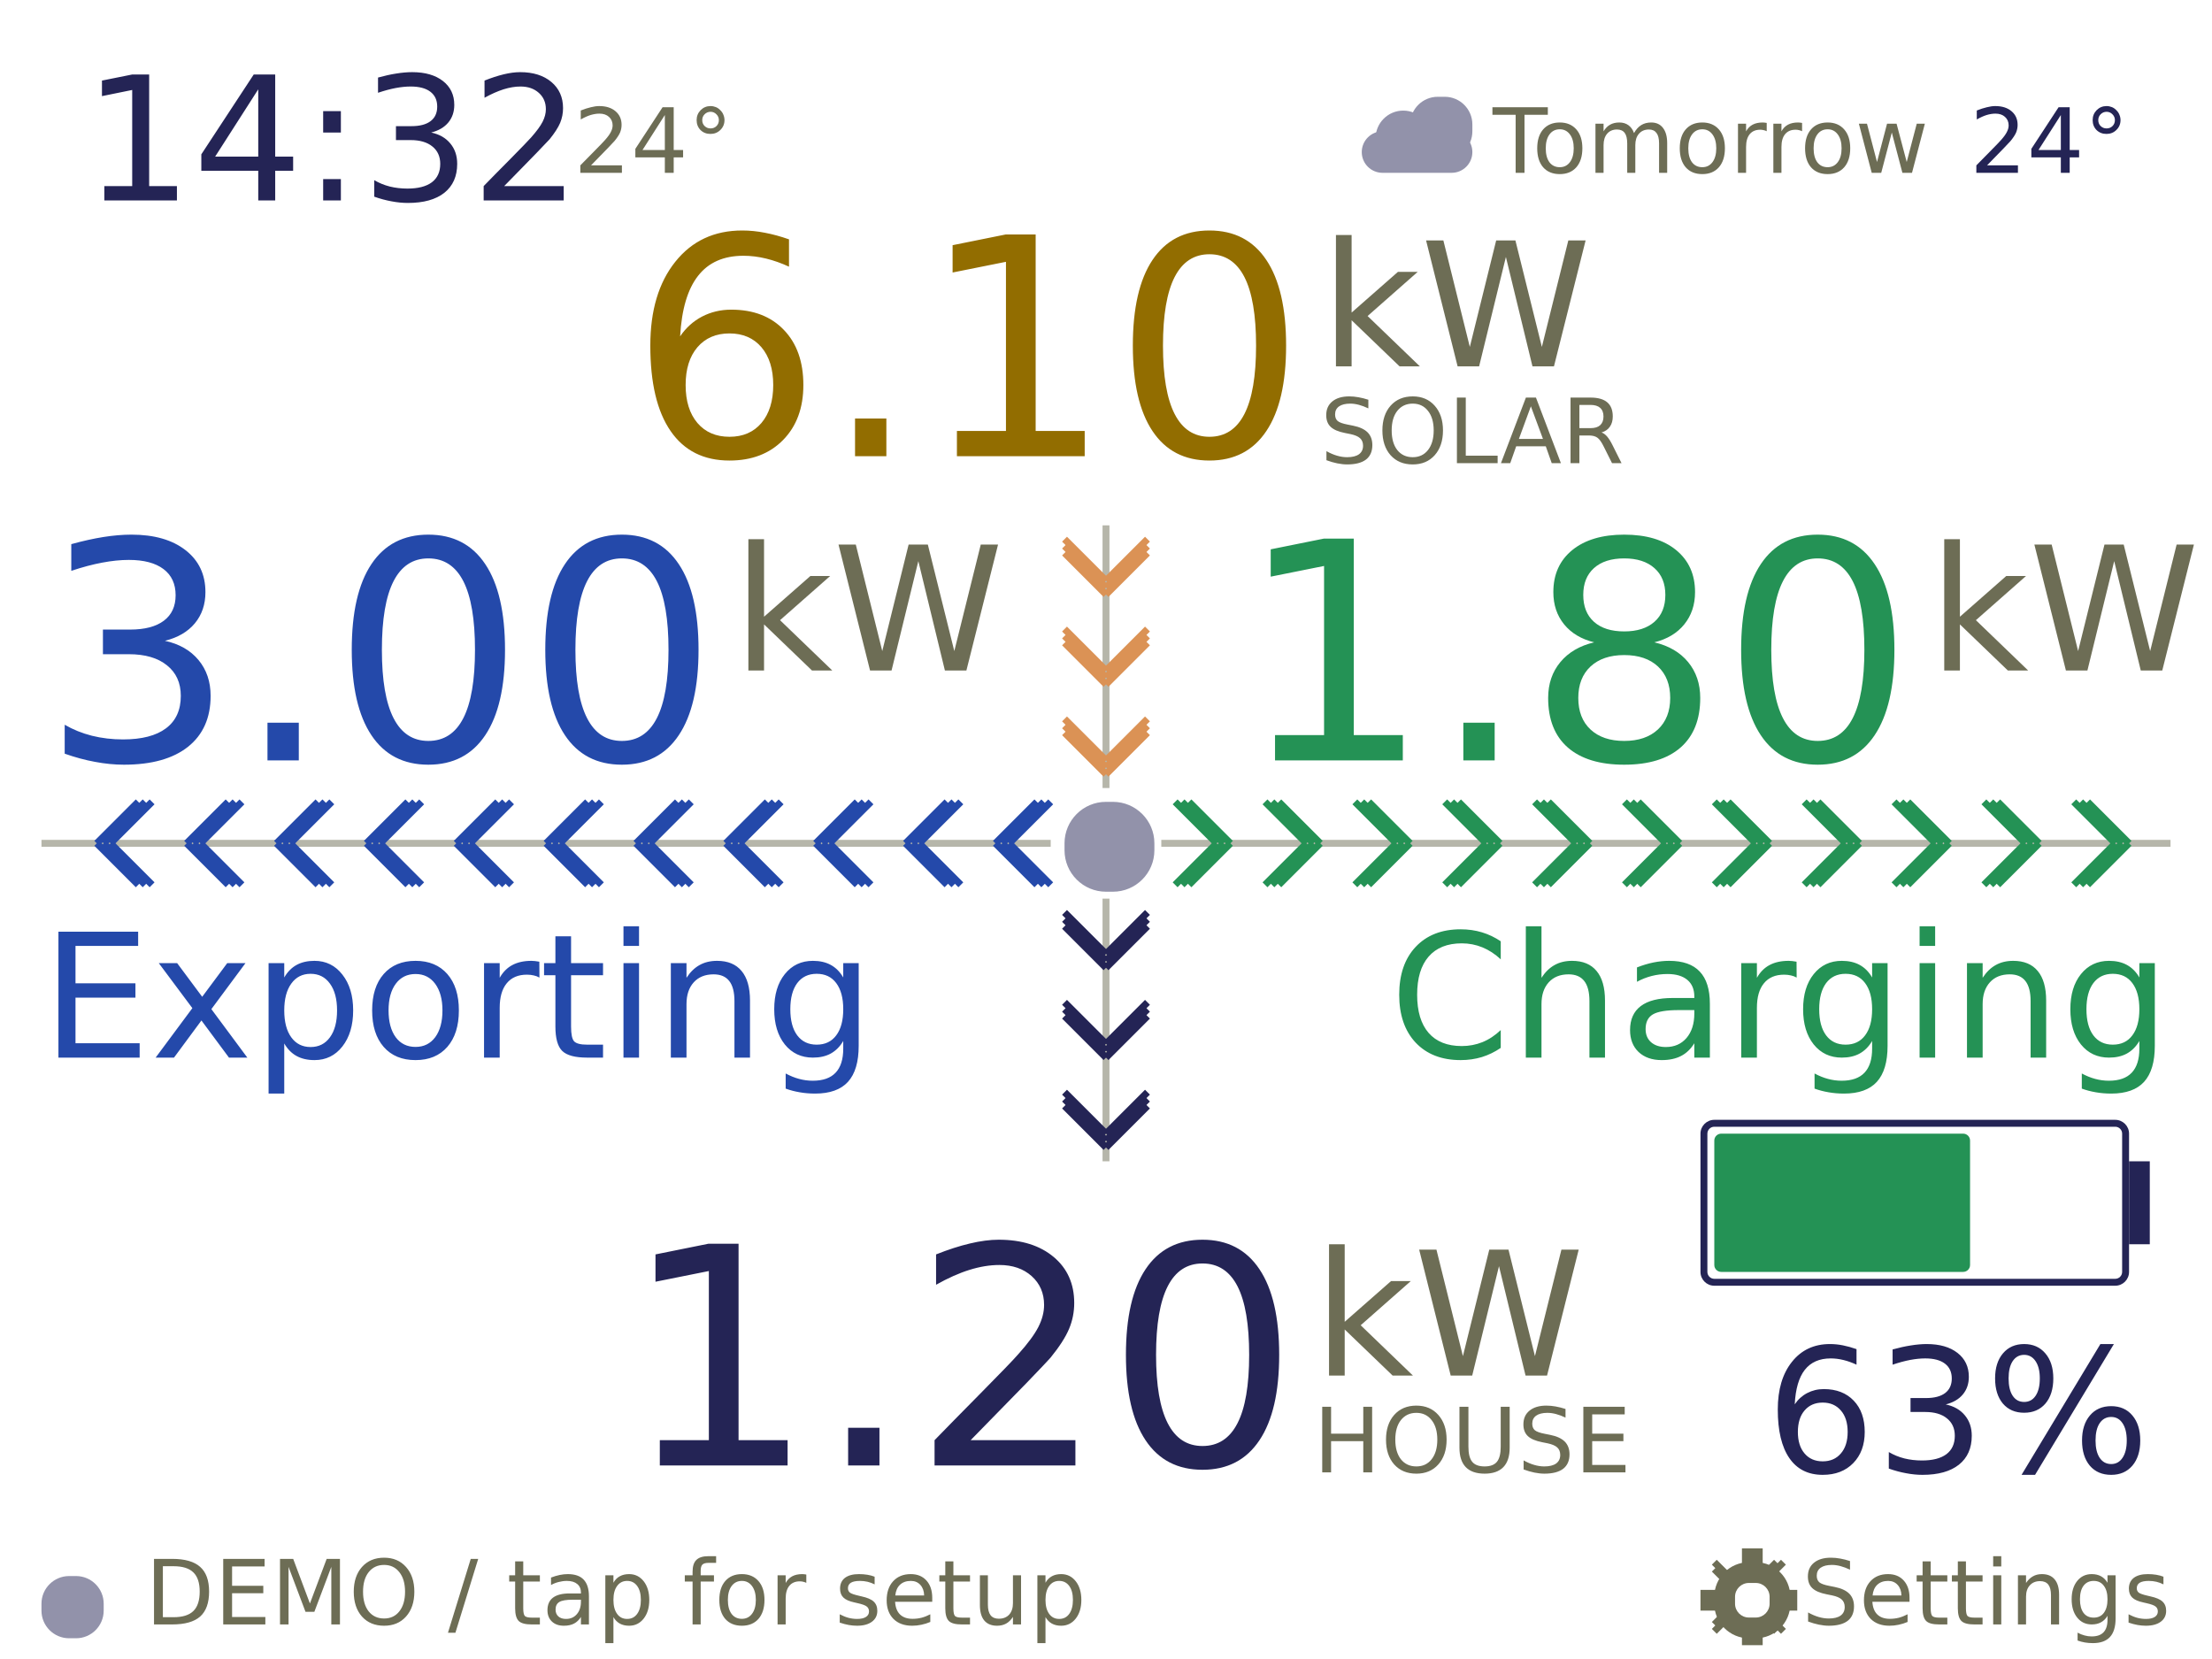
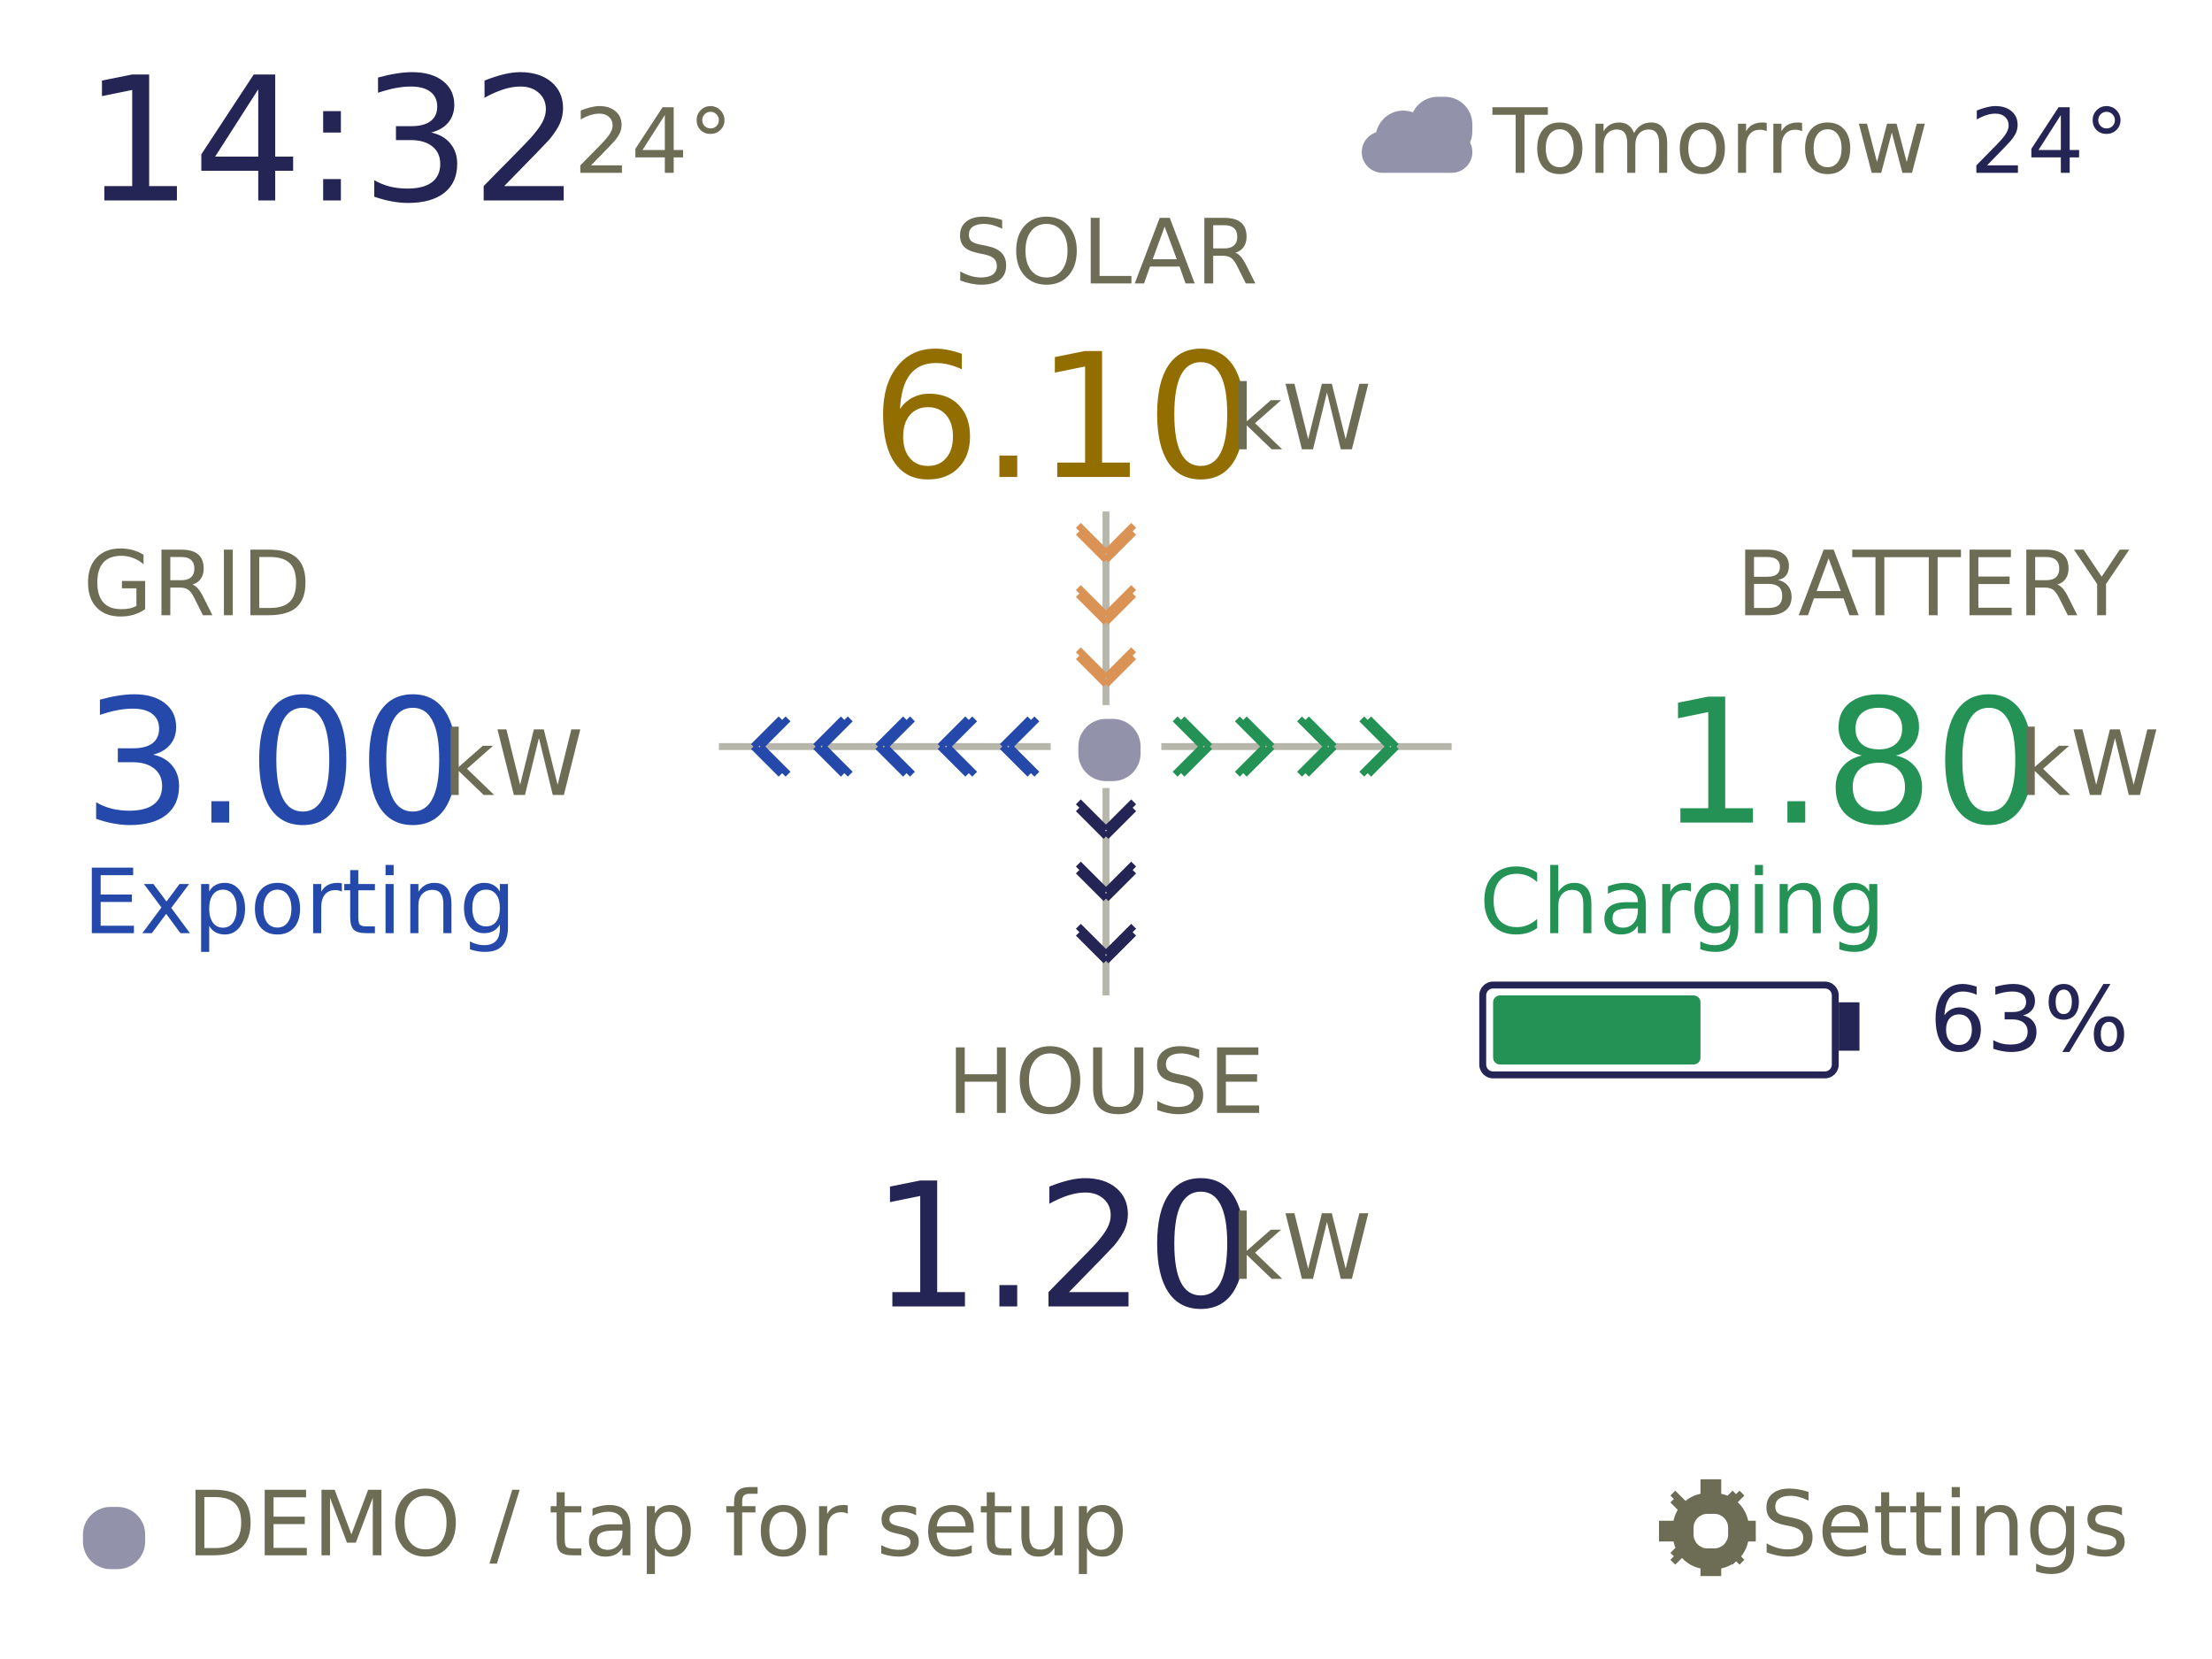
<svg xmlns="http://www.w3.org/2000/svg" width="960" height="720" viewBox="0 0 320 240">
  <style>text{font-family:DejaVu Sans,sans-serif}</style>
  <rect x="0" y="0" width="320" height="240" rx="0" fill="#ffffff" />
  <text x="12" y="29" font-size="25" text-anchor="start" fill="#242455">14:32</text>
  <text x="83" y="25" font-size="13" text-anchor="start" fill="#6d6d55">24°</text>
  <text x="308" y="25" font-size="13" text-anchor="end" fill="#242455">24°</text>
  <text x="279" y="25" font-size="13" text-anchor="end" fill="#6d6d55">Tomorrow</text>
  <rect x="197" y="19" width="16" height="6" rx="3" fill="#9292aa" />
  <rect x="199" y="16" width="8" height="8" rx="4" fill="#9292aa" />
  <rect x="204" y="14" width="9" height="9" rx="4" fill="#9292aa" />
-   <text x="91" y="66" font-size="44" text-anchor="start" fill="#926d00">6.10</text>
-   <text x="191" y="53" font-size="25" text-anchor="start" fill="#6d6d55">kW</text>
-   <text x="191" y="67" font-size="13" text-anchor="start" fill="#6d6d55">SOLAR</text>
-   <text x="90" y="212" font-size="44" text-anchor="start" fill="#242455">1.20</text>
-   <text x="190" y="199" font-size="25" text-anchor="start" fill="#6d6d55">kW</text>
-   <text x="190" y="213" font-size="13" text-anchor="start" fill="#6d6d55">HOUSE</text>
-   <text x="6" y="110" font-size="44" text-anchor="start" fill="#2449aa">3.00</text>
-   <text x="106" y="97" font-size="25" text-anchor="start" fill="#6d6d55">kW</text>
-   <text x="179" y="110" font-size="44" text-anchor="start" fill="#249255">1.80</text>
-   <text x="279" y="97" font-size="25" text-anchor="start" fill="#6d6d55">kW</text>
-   <text x="6" y="153" font-size="25" text-anchor="start" fill="#2449aa">Exporting</text>
-   <text x="314" y="153" font-size="25" text-anchor="end" fill="#249255">Charging</text>
-   <rect x="246" y="162" width="62" height="24" rx="2" fill="#242455" />
-   <rect x="308" y="168" width="3" height="12" rx="0" fill="#242455" />
-   <rect x="247" y="163" width="60" height="22" rx="1" fill="#ffffff" />
-   <rect x="248" y="164" width="37" height="20" rx="1" fill="#249255" />
-   <text x="311" y="213" font-size="25" text-anchor="end" fill="#242455">63%</text>
-   <path d="M160 76 L160 114" fill="none" stroke="#b6b6aa" />
-   <path d="M154 80 L160 86" fill="none" stroke="#db9255" />
-   <path d="M166 80 L160 86" fill="none" stroke="#db9255" />
-   <path d="M154 79 L160 85" fill="none" stroke="#db9255" />
-   <path d="M166 79 L160 85" fill="none" stroke="#db9255" />
-   <path d="M154 78 L160 84" fill="none" stroke="#db9255" />
-   <path d="M166 78 L160 84" fill="none" stroke="#db9255" />
-   <path d="M154 93 L160 99" fill="none" stroke="#db9255" />
-   <path d="M166 93 L160 99" fill="none" stroke="#db9255" />
-   <path d="M154 92 L160 98" fill="none" stroke="#db9255" />
-   <path d="M166 92 L160 98" fill="none" stroke="#db9255" />
-   <path d="M154 91 L160 97" fill="none" stroke="#db9255" />
-   <path d="M166 91 L160 97" fill="none" stroke="#db9255" />
-   <path d="M154 106 L160 112" fill="none" stroke="#db9255" />
-   <path d="M166 106 L160 112" fill="none" stroke="#db9255" />
-   <path d="M154 105 L160 111" fill="none" stroke="#db9255" />
-   <path d="M166 105 L160 111" fill="none" stroke="#db9255" />
-   <path d="M154 104 L160 110" fill="none" stroke="#db9255" />
-   <path d="M166 104 L160 110" fill="none" stroke="#db9255" />
-   <path d="M6 122 L152 122" fill="none" stroke="#b6b6aa" />
-   <path d="M20 116 L14 122" fill="none" stroke="#2449aa" />
-   <path d="M20 128 L14 122" fill="none" stroke="#2449aa" />
-   <path d="M21 116 L15 122" fill="none" stroke="#2449aa" />
-   <path d="M21 128 L15 122" fill="none" stroke="#2449aa" />
-   <path d="M22 116 L16 122" fill="none" stroke="#2449aa" />
-   <path d="M22 128 L16 122" fill="none" stroke="#2449aa" />
-   <path d="M33 116 L27 122" fill="none" stroke="#2449aa" />
-   <path d="M33 128 L27 122" fill="none" stroke="#2449aa" />
-   <path d="M34 116 L28 122" fill="none" stroke="#2449aa" />
-   <path d="M34 128 L28 122" fill="none" stroke="#2449aa" />
-   <path d="M35 116 L29 122" fill="none" stroke="#2449aa" />
-   <path d="M35 128 L29 122" fill="none" stroke="#2449aa" />
-   <path d="M46 116 L40 122" fill="none" stroke="#2449aa" />
-   <path d="M46 128 L40 122" fill="none" stroke="#2449aa" />
-   <path d="M47 116 L41 122" fill="none" stroke="#2449aa" />
-   <path d="M47 128 L41 122" fill="none" stroke="#2449aa" />
-   <path d="M48 116 L42 122" fill="none" stroke="#2449aa" />
-   <path d="M48 128 L42 122" fill="none" stroke="#2449aa" />
-   <path d="M59 116 L53 122" fill="none" stroke="#2449aa" />
-   <path d="M59 128 L53 122" fill="none" stroke="#2449aa" />
-   <path d="M60 116 L54 122" fill="none" stroke="#2449aa" />
-   <path d="M60 128 L54 122" fill="none" stroke="#2449aa" />
-   <path d="M61 116 L55 122" fill="none" stroke="#2449aa" />
-   <path d="M61 128 L55 122" fill="none" stroke="#2449aa" />
-   <path d="M72 116 L66 122" fill="none" stroke="#2449aa" />
-   <path d="M72 128 L66 122" fill="none" stroke="#2449aa" />
-   <path d="M73 116 L67 122" fill="none" stroke="#2449aa" />
-   <path d="M73 128 L67 122" fill="none" stroke="#2449aa" />
-   <path d="M74 116 L68 122" fill="none" stroke="#2449aa" />
-   <path d="M74 128 L68 122" fill="none" stroke="#2449aa" />
-   <path d="M85 116 L79 122" fill="none" stroke="#2449aa" />
-   <path d="M85 128 L79 122" fill="none" stroke="#2449aa" />
-   <path d="M86 116 L80 122" fill="none" stroke="#2449aa" />
-   <path d="M86 128 L80 122" fill="none" stroke="#2449aa" />
-   <path d="M87 116 L81 122" fill="none" stroke="#2449aa" />
-   <path d="M87 128 L81 122" fill="none" stroke="#2449aa" />
-   <path d="M98 116 L92 122" fill="none" stroke="#2449aa" />
-   <path d="M98 128 L92 122" fill="none" stroke="#2449aa" />
-   <path d="M99 116 L93 122" fill="none" stroke="#2449aa" />
-   <path d="M99 128 L93 122" fill="none" stroke="#2449aa" />
-   <path d="M100 116 L94 122" fill="none" stroke="#2449aa" />
-   <path d="M100 128 L94 122" fill="none" stroke="#2449aa" />
-   <path d="M111 116 L105 122" fill="none" stroke="#2449aa" />
-   <path d="M111 128 L105 122" fill="none" stroke="#2449aa" />
-   <path d="M112 116 L106 122" fill="none" stroke="#2449aa" />
-   <path d="M112 128 L106 122" fill="none" stroke="#2449aa" />
-   <path d="M113 116 L107 122" fill="none" stroke="#2449aa" />
-   <path d="M113 128 L107 122" fill="none" stroke="#2449aa" />
-   <path d="M124 116 L118 122" fill="none" stroke="#2449aa" />
-   <path d="M124 128 L118 122" fill="none" stroke="#2449aa" />
-   <path d="M125 116 L119 122" fill="none" stroke="#2449aa" />
-   <path d="M125 128 L119 122" fill="none" stroke="#2449aa" />
-   <path d="M126 116 L120 122" fill="none" stroke="#2449aa" />
-   <path d="M126 128 L120 122" fill="none" stroke="#2449aa" />
-   <path d="M137 116 L131 122" fill="none" stroke="#2449aa" />
-   <path d="M137 128 L131 122" fill="none" stroke="#2449aa" />
-   <path d="M138 116 L132 122" fill="none" stroke="#2449aa" />
-   <path d="M138 128 L132 122" fill="none" stroke="#2449aa" />
-   <path d="M139 116 L133 122" fill="none" stroke="#2449aa" />
-   <path d="M139 128 L133 122" fill="none" stroke="#2449aa" />
-   <path d="M150 116 L144 122" fill="none" stroke="#2449aa" />
-   <path d="M150 128 L144 122" fill="none" stroke="#2449aa" />
-   <path d="M151 116 L145 122" fill="none" stroke="#2449aa" />
-   <path d="M151 128 L145 122" fill="none" stroke="#2449aa" />
-   <path d="M152 116 L146 122" fill="none" stroke="#2449aa" />
-   <path d="M152 128 L146 122" fill="none" stroke="#2449aa" />
-   <path d="M168 122 L314 122" fill="none" stroke="#b6b6aa" />
-   <path d="M172 116 L178 122" fill="none" stroke="#249255" />
-   <path d="M172 128 L178 122" fill="none" stroke="#249255" />
-   <path d="M171 116 L177 122" fill="none" stroke="#249255" />
-   <path d="M171 128 L177 122" fill="none" stroke="#249255" />
-   <path d="M170 116 L176 122" fill="none" stroke="#249255" />
-   <path d="M170 128 L176 122" fill="none" stroke="#249255" />
-   <path d="M185 116 L191 122" fill="none" stroke="#249255" />
-   <path d="M185 128 L191 122" fill="none" stroke="#249255" />
-   <path d="M184 116 L190 122" fill="none" stroke="#249255" />
-   <path d="M184 128 L190 122" fill="none" stroke="#249255" />
-   <path d="M183 116 L189 122" fill="none" stroke="#249255" />
-   <path d="M183 128 L189 122" fill="none" stroke="#249255" />
-   <path d="M198 116 L204 122" fill="none" stroke="#249255" />
-   <path d="M198 128 L204 122" fill="none" stroke="#249255" />
-   <path d="M197 116 L203 122" fill="none" stroke="#249255" />
-   <path d="M197 128 L203 122" fill="none" stroke="#249255" />
-   <path d="M196 116 L202 122" fill="none" stroke="#249255" />
-   <path d="M196 128 L202 122" fill="none" stroke="#249255" />
-   <path d="M211 116 L217 122" fill="none" stroke="#249255" />
-   <path d="M211 128 L217 122" fill="none" stroke="#249255" />
-   <path d="M210 116 L216 122" fill="none" stroke="#249255" />
-   <path d="M210 128 L216 122" fill="none" stroke="#249255" />
-   <path d="M209 116 L215 122" fill="none" stroke="#249255" />
-   <path d="M209 128 L215 122" fill="none" stroke="#249255" />
-   <path d="M224 116 L230 122" fill="none" stroke="#249255" />
-   <path d="M224 128 L230 122" fill="none" stroke="#249255" />
-   <path d="M223 116 L229 122" fill="none" stroke="#249255" />
-   <path d="M223 128 L229 122" fill="none" stroke="#249255" />
-   <path d="M222 116 L228 122" fill="none" stroke="#249255" />
-   <path d="M222 128 L228 122" fill="none" stroke="#249255" />
-   <path d="M237 116 L243 122" fill="none" stroke="#249255" />
-   <path d="M237 128 L243 122" fill="none" stroke="#249255" />
-   <path d="M236 116 L242 122" fill="none" stroke="#249255" />
-   <path d="M236 128 L242 122" fill="none" stroke="#249255" />
-   <path d="M235 116 L241 122" fill="none" stroke="#249255" />
-   <path d="M235 128 L241 122" fill="none" stroke="#249255" />
-   <path d="M250 116 L256 122" fill="none" stroke="#249255" />
-   <path d="M250 128 L256 122" fill="none" stroke="#249255" />
-   <path d="M249 116 L255 122" fill="none" stroke="#249255" />
-   <path d="M249 128 L255 122" fill="none" stroke="#249255" />
-   <path d="M248 116 L254 122" fill="none" stroke="#249255" />
-   <path d="M248 128 L254 122" fill="none" stroke="#249255" />
-   <path d="M263 116 L269 122" fill="none" stroke="#249255" />
-   <path d="M263 128 L269 122" fill="none" stroke="#249255" />
-   <path d="M262 116 L268 122" fill="none" stroke="#249255" />
-   <path d="M262 128 L268 122" fill="none" stroke="#249255" />
-   <path d="M261 116 L267 122" fill="none" stroke="#249255" />
-   <path d="M261 128 L267 122" fill="none" stroke="#249255" />
-   <path d="M276 116 L282 122" fill="none" stroke="#249255" />
-   <path d="M276 128 L282 122" fill="none" stroke="#249255" />
-   <path d="M275 116 L281 122" fill="none" stroke="#249255" />
-   <path d="M275 128 L281 122" fill="none" stroke="#249255" />
-   <path d="M274 116 L280 122" fill="none" stroke="#249255" />
-   <path d="M274 128 L280 122" fill="none" stroke="#249255" />
-   <path d="M289 116 L295 122" fill="none" stroke="#249255" />
-   <path d="M289 128 L295 122" fill="none" stroke="#249255" />
-   <path d="M288 116 L294 122" fill="none" stroke="#249255" />
-   <path d="M288 128 L294 122" fill="none" stroke="#249255" />
-   <path d="M287 116 L293 122" fill="none" stroke="#249255" />
-   <path d="M287 128 L293 122" fill="none" stroke="#249255" />
-   <path d="M302 116 L308 122" fill="none" stroke="#249255" />
-   <path d="M302 128 L308 122" fill="none" stroke="#249255" />
-   <path d="M301 116 L307 122" fill="none" stroke="#249255" />
-   <path d="M301 128 L307 122" fill="none" stroke="#249255" />
-   <path d="M300 116 L306 122" fill="none" stroke="#249255" />
-   <path d="M300 128 L306 122" fill="none" stroke="#249255" />
-   <path d="M160 130 L160 168" fill="none" stroke="#b6b6aa" />
-   <path d="M154 134 L160 140" fill="none" stroke="#242455" />
-   <path d="M166 134 L160 140" fill="none" stroke="#242455" />
-   <path d="M154 133 L160 139" fill="none" stroke="#242455" />
-   <path d="M166 133 L160 139" fill="none" stroke="#242455" />
-   <path d="M154 132 L160 138" fill="none" stroke="#242455" />
-   <path d="M166 132 L160 138" fill="none" stroke="#242455" />
-   <path d="M154 147 L160 153" fill="none" stroke="#242455" />
-   <path d="M166 147 L160 153" fill="none" stroke="#242455" />
-   <path d="M154 146 L160 152" fill="none" stroke="#242455" />
-   <path d="M166 146 L160 152" fill="none" stroke="#242455" />
-   <path d="M154 145 L160 151" fill="none" stroke="#242455" />
-   <path d="M166 145 L160 151" fill="none" stroke="#242455" />
-   <path d="M154 160 L160 166" fill="none" stroke="#242455" />
-   <path d="M166 160 L160 166" fill="none" stroke="#242455" />
-   <path d="M154 159 L160 165" fill="none" stroke="#242455" />
-   <path d="M166 159 L160 165" fill="none" stroke="#242455" />
-   <path d="M154 158 L160 164" fill="none" stroke="#242455" />
-   <path d="M166 158 L160 164" fill="none" stroke="#242455" />
-   <rect x="154" y="116" width="13" height="13" rx="6" fill="#9292aa" />
-   <rect x="6" y="228" width="9" height="9" rx="4" fill="#9292aa" />
-   <text x="21" y="235" font-size="13" text-anchor="start" fill="#6d6d55">DEMO / tap for setup</text>
-   <text x="314" y="235" font-size="13" text-anchor="end" fill="#6d6d55">Settings</text>
-   <rect x="252" y="224" width="3" height="14" rx="0" fill="#6d6d55" />
-   <rect x="246" y="230" width="14" height="3" rx="0" fill="#6d6d55" />
-   <path d="M248 226 L258 236" fill="none" stroke="#6d6d55" />
-   <path d="M248 227 L257 236" fill="none" stroke="#6d6d55" />
-   <path d="M248 236 L258 226" fill="none" stroke="#6d6d55" />
-   <path d="M248 235 L257 226" fill="none" stroke="#6d6d55" />
-   <rect x="248" y="226" width="11" height="11" rx="5" fill="#6d6d55" />
-   <rect x="251" y="229" width="5" height="5" rx="2" fill="#ffffff" />
+   <text x="160" y="41" font-size="13" text-anchor="middle" fill="#6d6d55">SOLAR</text>
+   <text x="126" y="69" font-size="25" text-anchor="start" fill="#926d00">6.10</text>
+   <text x="178" y="65" font-size="13" text-anchor="start" fill="#6d6d55">kW</text>
+   <text x="12" y="89" font-size="13" text-anchor="start" fill="#6d6d55">GRID</text>
+   <text x="12" y="119" font-size="25" text-anchor="start" fill="#2449aa">3.00</text>
+   <text x="64" y="115" font-size="13" text-anchor="start" fill="#6d6d55">kW</text>
+   <text x="308" y="89" font-size="13" text-anchor="end" fill="#6d6d55">BATTERY</text>
+   <text x="240" y="119" font-size="25" text-anchor="start" fill="#249255">1.80</text>
+   <text x="292" y="115" font-size="13" text-anchor="start" fill="#6d6d55">kW</text>
+   <text x="160" y="161" font-size="13" text-anchor="middle" fill="#6d6d55">HOUSE</text>
+   <text x="126" y="189" font-size="25" text-anchor="start" fill="#242455">1.20</text>
+   <text x="178" y="185" font-size="13" text-anchor="start" fill="#6d6d55">kW</text>
+   <text x="12" y="135" font-size="13" text-anchor="start" fill="#2449aa">Exporting</text>
+   <text x="214" y="135" font-size="13" text-anchor="start" fill="#249255">Charging</text>
+   <rect x="214" y="142" width="52" height="14" rx="2" fill="#242455" />
+   <rect x="266" y="145" width="3" height="7" rx="0" fill="#242455" />
+   <rect x="215" y="143" width="50" height="12" rx="1" fill="#ffffff" />
+   <rect x="216" y="144" width="30" height="10" rx="1" fill="#249255" />
+   <text x="308" y="152" font-size="13" text-anchor="end" fill="#242455">63%</text>
+   <path d="M160 74 L160 102" fill="none" stroke="#b6b6aa" />
+   <path d="M156 77 L160 81" fill="none" stroke="#db9255" />
+   <path d="M164 77 L160 81" fill="none" stroke="#db9255" />
+   <path d="M156 76 L160 80" fill="none" stroke="#db9255" />
+   <path d="M164 76 L160 80" fill="none" stroke="#db9255" />
+   <path d="M156 86 L160 90" fill="none" stroke="#db9255" />
+   <path d="M164 86 L160 90" fill="none" stroke="#db9255" />
+   <path d="M156 85 L160 89" fill="none" stroke="#db9255" />
+   <path d="M164 85 L160 89" fill="none" stroke="#db9255" />
+   <path d="M156 95 L160 99" fill="none" stroke="#db9255" />
+   <path d="M164 95 L160 99" fill="none" stroke="#db9255" />
+   <path d="M156 94 L160 98" fill="none" stroke="#db9255" />
+   <path d="M164 94 L160 98" fill="none" stroke="#db9255" />
+   <path d="M104 108 L152 108" fill="none" stroke="#b6b6aa" />
+   <path d="M113 104 L109 108" fill="none" stroke="#2449aa" />
+   <path d="M113 112 L109 108" fill="none" stroke="#2449aa" />
+   <path d="M114 104 L110 108" fill="none" stroke="#2449aa" />
+   <path d="M114 112 L110 108" fill="none" stroke="#2449aa" />
+   <path d="M122 104 L118 108" fill="none" stroke="#2449aa" />
+   <path d="M122 112 L118 108" fill="none" stroke="#2449aa" />
+   <path d="M123 104 L119 108" fill="none" stroke="#2449aa" />
+   <path d="M123 112 L119 108" fill="none" stroke="#2449aa" />
+   <path d="M131 104 L127 108" fill="none" stroke="#2449aa" />
+   <path d="M131 112 L127 108" fill="none" stroke="#2449aa" />
+   <path d="M132 104 L128 108" fill="none" stroke="#2449aa" />
+   <path d="M132 112 L128 108" fill="none" stroke="#2449aa" />
+   <path d="M140 104 L136 108" fill="none" stroke="#2449aa" />
+   <path d="M140 112 L136 108" fill="none" stroke="#2449aa" />
+   <path d="M141 104 L137 108" fill="none" stroke="#2449aa" />
+   <path d="M141 112 L137 108" fill="none" stroke="#2449aa" />
+   <path d="M149 104 L145 108" fill="none" stroke="#2449aa" />
+   <path d="M149 112 L145 108" fill="none" stroke="#2449aa" />
+   <path d="M150 104 L146 108" fill="none" stroke="#2449aa" />
+   <path d="M150 112 L146 108" fill="none" stroke="#2449aa" />
+   <path d="M168 108 L210 108" fill="none" stroke="#b6b6aa" />
+   <path d="M171 104 L175 108" fill="none" stroke="#249255" />
+   <path d="M171 112 L175 108" fill="none" stroke="#249255" />
+   <path d="M170 104 L174 108" fill="none" stroke="#249255" />
+   <path d="M170 112 L174 108" fill="none" stroke="#249255" />
+   <path d="M180 104 L184 108" fill="none" stroke="#249255" />
+   <path d="M180 112 L184 108" fill="none" stroke="#249255" />
+   <path d="M179 104 L183 108" fill="none" stroke="#249255" />
+   <path d="M179 112 L183 108" fill="none" stroke="#249255" />
+   <path d="M189 104 L193 108" fill="none" stroke="#249255" />
+   <path d="M189 112 L193 108" fill="none" stroke="#249255" />
+   <path d="M188 104 L192 108" fill="none" stroke="#249255" />
+   <path d="M188 112 L192 108" fill="none" stroke="#249255" />
+   <path d="M198 104 L202 108" fill="none" stroke="#249255" />
+   <path d="M198 112 L202 108" fill="none" stroke="#249255" />
+   <path d="M197 104 L201 108" fill="none" stroke="#249255" />
+   <path d="M197 112 L201 108" fill="none" stroke="#249255" />
+   <path d="M160 114 L160 144" fill="none" stroke="#b6b6aa" />
+   <path d="M156 117 L160 121" fill="none" stroke="#242455" />
+   <path d="M164 117 L160 121" fill="none" stroke="#242455" />
+   <path d="M156 116 L160 120" fill="none" stroke="#242455" />
+   <path d="M164 116 L160 120" fill="none" stroke="#242455" />
+   <path d="M156 126 L160 130" fill="none" stroke="#242455" />
+   <path d="M164 126 L160 130" fill="none" stroke="#242455" />
+   <path d="M156 125 L160 129" fill="none" stroke="#242455" />
+   <path d="M164 125 L160 129" fill="none" stroke="#242455" />
+   <path d="M156 135 L160 139" fill="none" stroke="#242455" />
+   <path d="M164 135 L160 139" fill="none" stroke="#242455" />
+   <path d="M156 134 L160 138" fill="none" stroke="#242455" />
+   <path d="M164 134 L160 138" fill="none" stroke="#242455" />
+   <rect x="156" y="104" width="9" height="9" rx="4" fill="#9292aa" />
+   <rect x="12" y="218" width="9" height="9" rx="4" fill="#9292aa" />
+   <text x="27" y="225" font-size="13" text-anchor="start" fill="#6d6d55">DEMO / tap for setup</text>
+   <text x="308" y="225" font-size="13" text-anchor="end" fill="#6d6d55">Settings</text>
+   <rect x="246" y="214" width="3" height="14" rx="0" fill="#6d6d55" />
+   <rect x="240" y="220" width="14" height="3" rx="0" fill="#6d6d55" />
+   <path d="M242 216 L252 226" fill="none" stroke="#6d6d55" />
+   <path d="M242 217 L251 226" fill="none" stroke="#6d6d55" />
+   <path d="M242 226 L252 216" fill="none" stroke="#6d6d55" />
+   <path d="M242 225 L251 216" fill="none" stroke="#6d6d55" />
+   <rect x="242" y="216" width="11" height="11" rx="5" fill="#6d6d55" />
+   <rect x="245" y="219" width="5" height="5" rx="2" fill="#ffffff" />
</svg>
